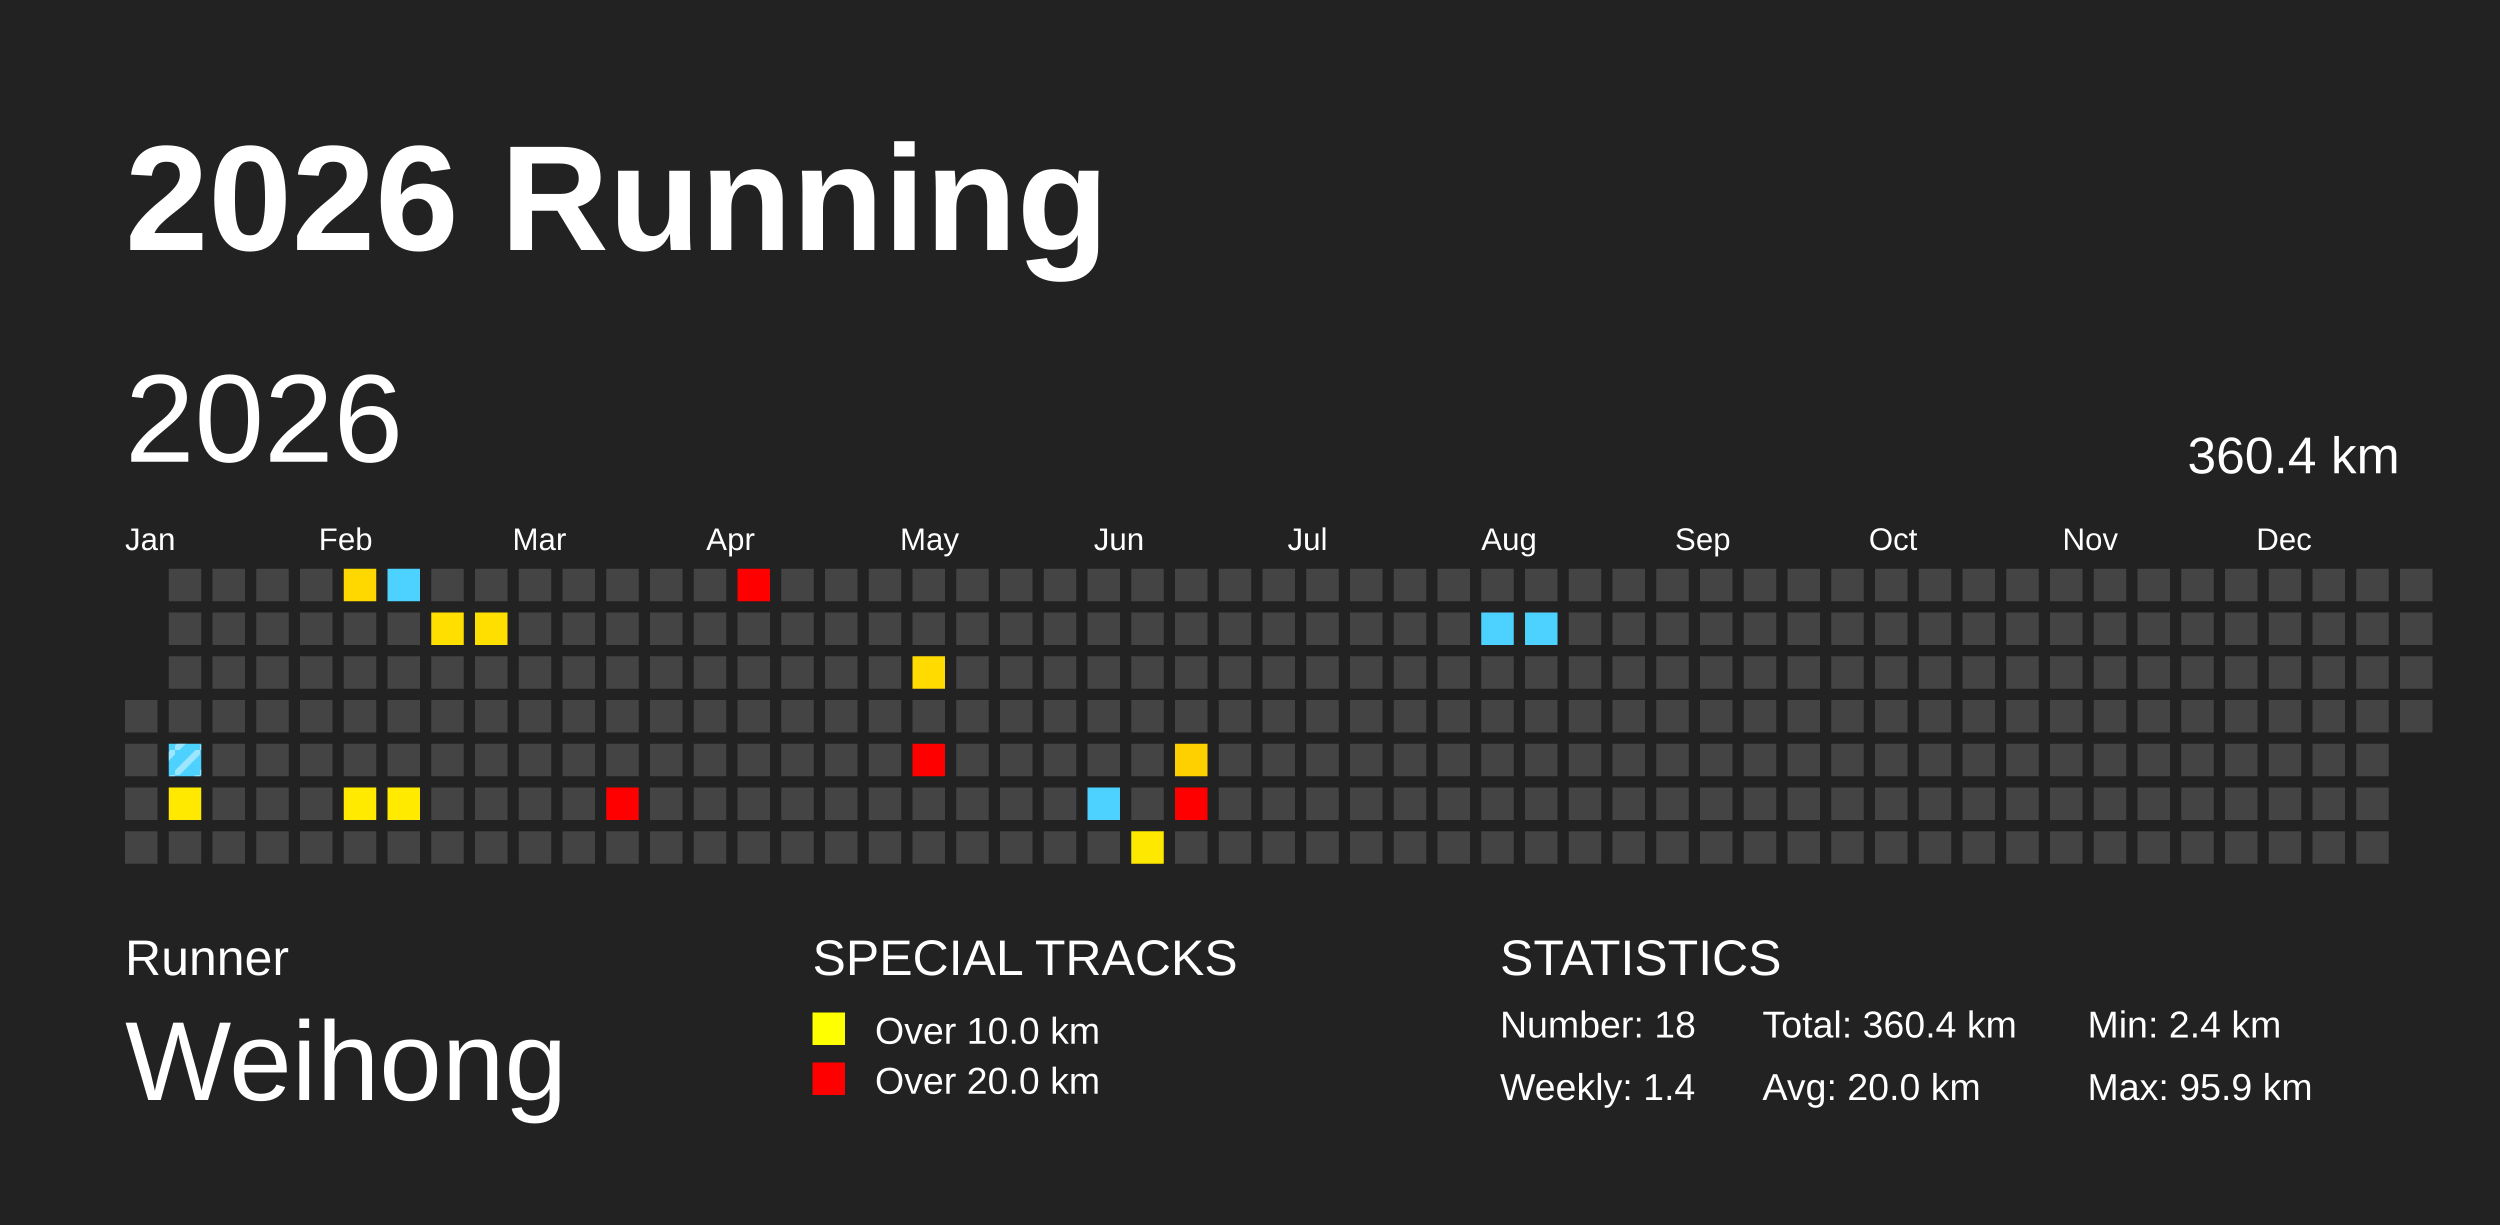
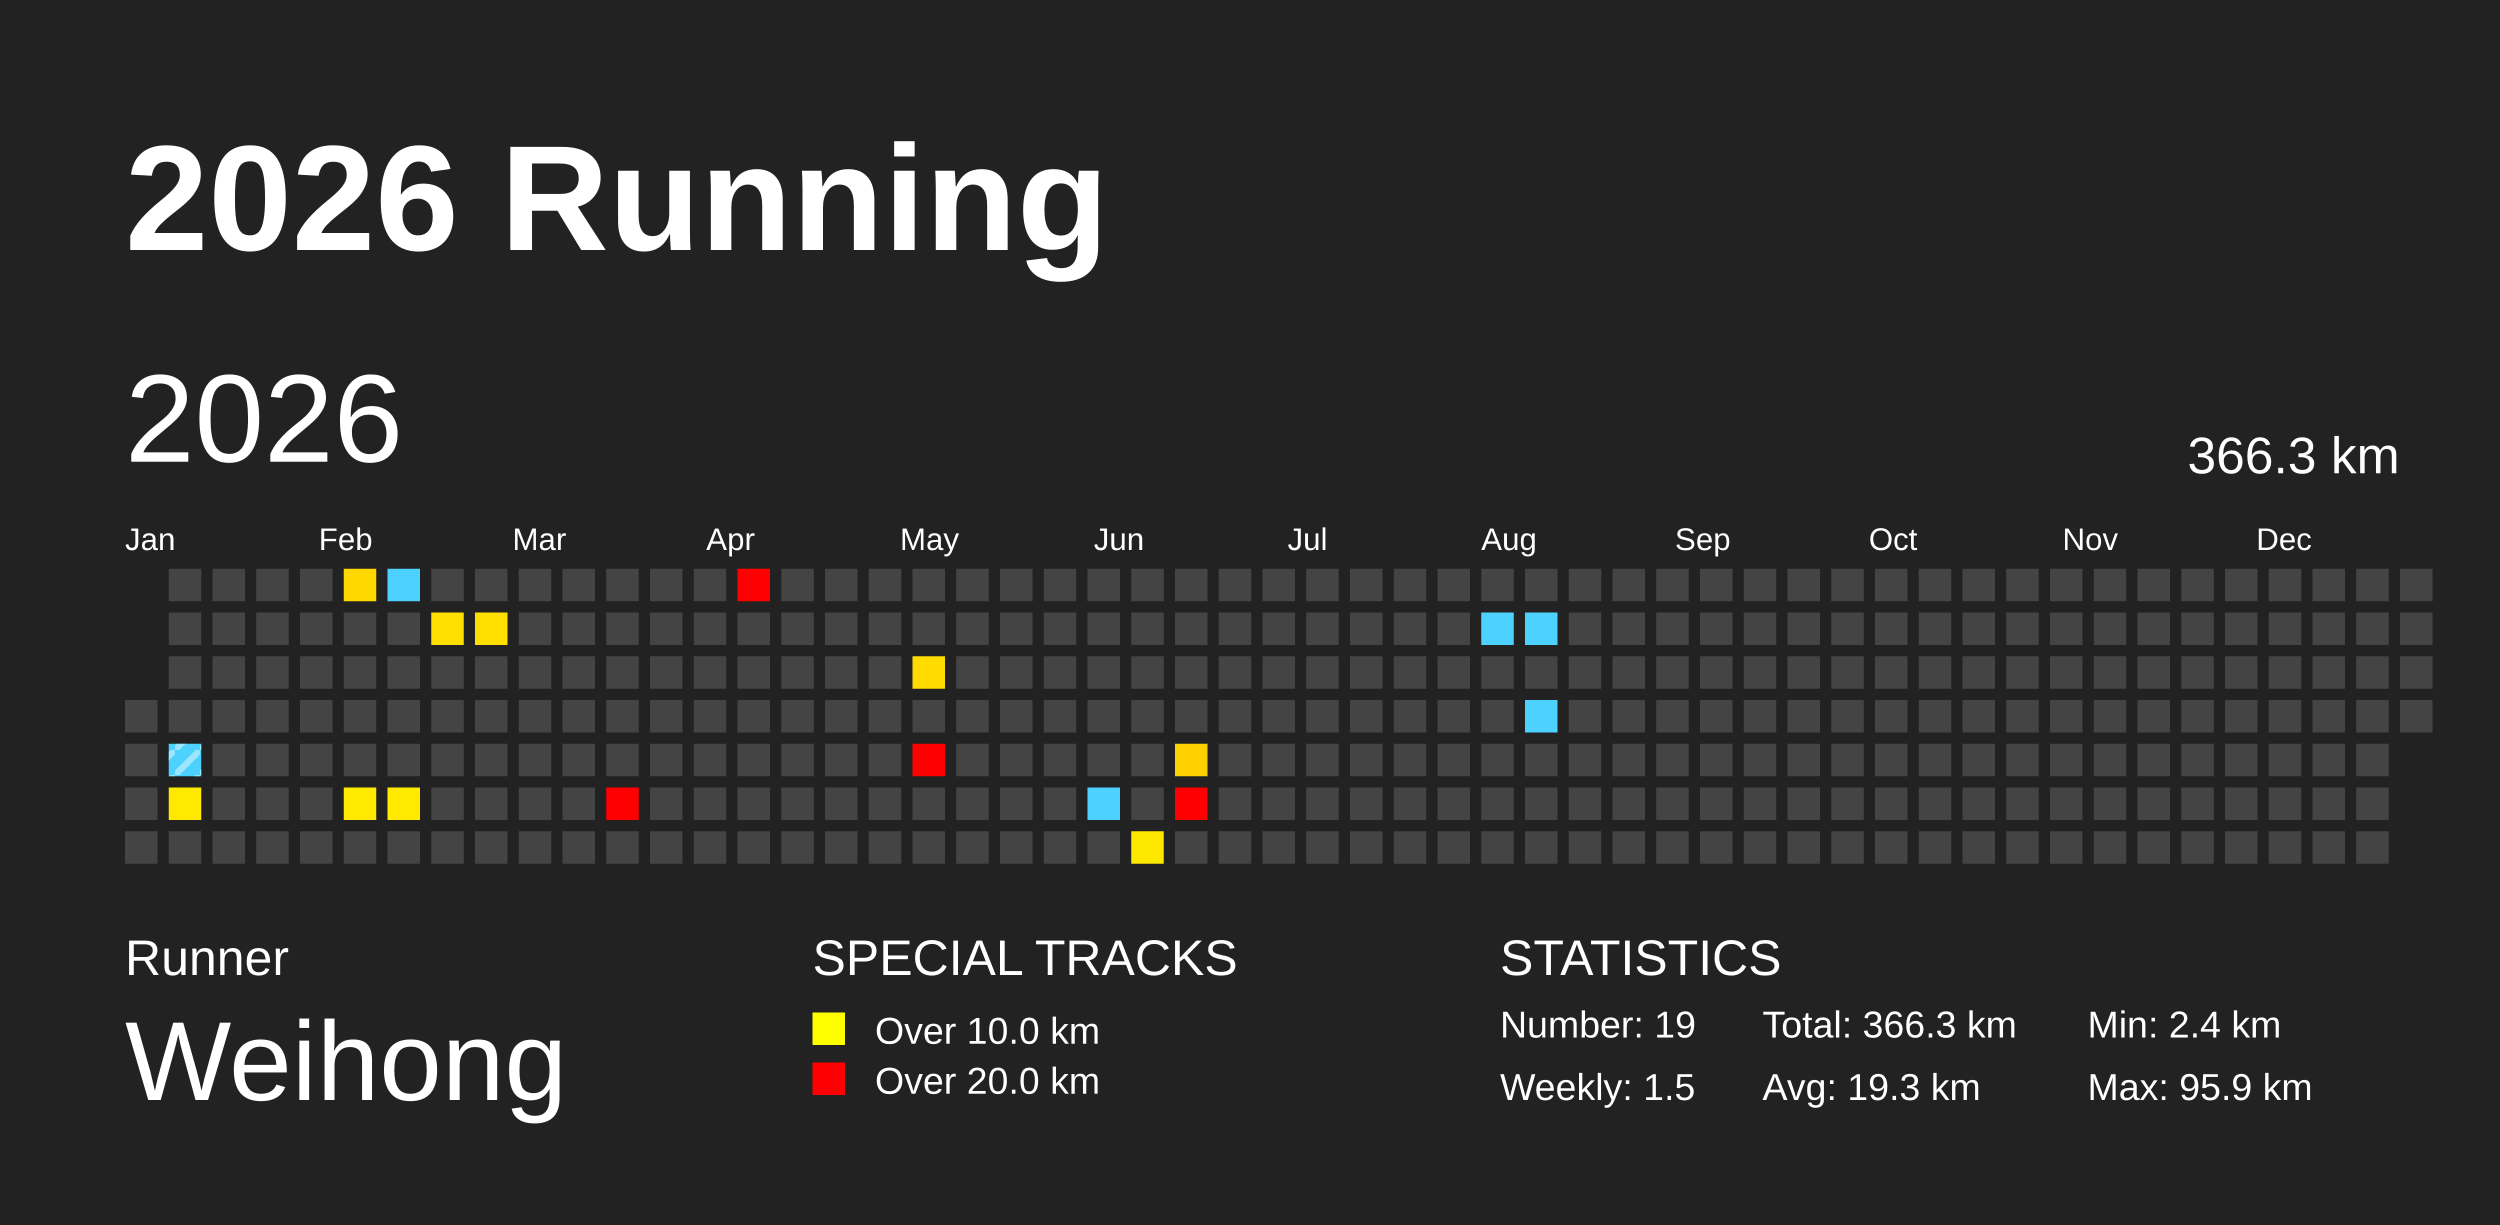
<svg xmlns="http://www.w3.org/2000/svg" baseProfile="full" height="98mm" version="1.1" viewBox="0,0,200,98" width="200mm">
  <defs>
    <pattern height="2" id="indoor-stripe" patternUnits="userSpaceOnUse" width="2">
      <line stroke="white" stroke-opacity="0.45" stroke-width="0.5" x1="0" x2="2" y1="2" y2="0" />
    </pattern>
  </defs>
  <rect fill="#222222" height="98" width="200" x="0" y="0" />
  <text fill="#FFFFFF" style="font-size:12px; font-family:Arial; font-weight:bold;" x="10" y="20">2026 Running</text>
  <text fill="#FFFFFF" style="font-size:4px; font-family:Arial" x="10" y="78">Runner</text>
  <text fill="#FFFFFF" style="font-size:9px; font-family:Arial" x="10" y="88">Weihong</text>
  <text fill="#FFFFFF" style="font-size:4px; font-family:Arial" x="65" y="78">SPECIAL TRACKS</text>
  <rect fill="yellow" height="2.6" width="2.6" x="65" y="81" />
  <text fill="#FFFFFF" style="font-size:3px; font-family:Arial" x="70" y="83.5">Over 10.0 km</text>
  <rect fill="red" height="2.6" width="2.6" x="65" y="85" />
  <text fill="#FFFFFF" style="font-size:3px; font-family:Arial" x="70" y="87.5">Over 20.0 km</text>
  <text fill="#FFFFFF" style="font-size:4px; font-family:Arial" x="120" y="78">STATISTICS</text>
-   <text fill="#FFFFFF" style="font-size:3px; font-family:Arial" x="120" y="83">Number: 18</text>
-   <text fill="#FFFFFF" style="font-size:3px; font-family:Arial" x="120" y="88">Weekly: 1.4</text>
-   <text fill="#FFFFFF" style="font-size:3px; font-family:Arial" x="141" y="83">Total: 360.4 km</text>
-   <text fill="#FFFFFF" style="font-size:3px; font-family:Arial" x="141" y="88">Avg: 20.0 km</text>
+   <text fill="#FFFFFF" style="font-size:3px; font-family:Arial" x="120" y="83">Number: 19</text>
+   <text fill="#FFFFFF" style="font-size:3px; font-family:Arial" x="120" y="88">Weekly: 1.5</text>
+   <text fill="#FFFFFF" style="font-size:3px; font-family:Arial" x="141" y="83">Total: 366.3 km</text>
+   <text fill="#FFFFFF" style="font-size:3px; font-family:Arial" x="141" y="88">Avg: 19.3 km</text>
  <text fill="#FFFFFF" style="font-size:3px; font-family:Arial" x="167" y="83">Min: 2.4 km</text>
  <text fill="#FFFFFF" style="font-size:3px; font-family:Arial" x="167" y="88">Max: 95.9 km</text>
  <text dominant-baseline="hanging" fill="#FFFFFF" style="font-size:10.0px; font-family:Arial;" x="10" y="30">2026</text>
-   <text dominant-baseline="hanging" fill="#FFFFFF" style="font-size:4.125px; font-family:Arial;" x="175" y="35">360.4 km</text>
+   <text dominant-baseline="hanging" fill="#FFFFFF" style="font-size:4.125px; font-family:Arial;" x="175" y="35">366.3 km</text>
  <text fill="#FFFFFF" style="font-size:2.5px; font-family:Arial" x="10.0" y="44">Jan</text>
  <text fill="#FFFFFF" style="font-size:2.5px; font-family:Arial" x="25.5" y="44">Feb</text>
  <text fill="#FFFFFF" style="font-size:2.5px; font-family:Arial" x="41.0" y="44">Mar</text>
  <text fill="#FFFFFF" style="font-size:2.5px; font-family:Arial" x="56.5" y="44">Apr</text>
  <text fill="#FFFFFF" style="font-size:2.5px; font-family:Arial" x="72.0" y="44">May</text>
  <text fill="#FFFFFF" style="font-size:2.5px; font-family:Arial" x="87.5" y="44">Jun</text>
  <text fill="#FFFFFF" style="font-size:2.5px; font-family:Arial" x="103.0" y="44">Jul</text>
  <text fill="#FFFFFF" style="font-size:2.5px; font-family:Arial" x="118.5" y="44">Aug</text>
  <text fill="#FFFFFF" style="font-size:2.5px; font-family:Arial" x="134.0" y="44">Sep</text>
  <text fill="#FFFFFF" style="font-size:2.5px; font-family:Arial" x="149.5" y="44">Oct</text>
  <text fill="#FFFFFF" style="font-size:2.5px; font-family:Arial" x="165.0" y="44">Nov</text>
  <text fill="#FFFFFF" style="font-size:2.5px; font-family:Arial" x="180.5" y="44">Dec</text>
  <rect fill="#444444" height="2.6" width="2.6" x="10.0" y="56.0" />
  <rect fill="#444444" height="2.6" width="2.6" x="10.0" y="59.5" />
  <rect fill="#444444" height="2.6" width="2.6" x="10.0" y="63.0" />
  <rect fill="#444444" height="2.6" width="2.6" x="10.0" y="66.5" />
  <rect fill="#444444" height="2.6" width="2.6" x="13.5" y="45.5" />
  <rect fill="#444444" height="2.6" width="2.6" x="13.5" y="49.0" />
  <rect fill="#444444" height="2.6" width="2.6" x="13.5" y="52.5" />
  <rect fill="#444444" height="2.6" width="2.6" x="13.5" y="56.0" />
  <rect fill="#4dd2ff" height="2.6" width="2.6" x="13.5" y="59.5" />
  <rect fill="url(#indoor-stripe)" height="2.6" style="pointer-events: none;" width="2.6" x="13.5" y="59.5" />
  <rect fill="#ffe900" height="2.6" width="2.6" x="13.5" y="63.0" />
  <rect fill="#444444" height="2.6" width="2.6" x="13.5" y="66.5" />
  <rect fill="#444444" height="2.6" width="2.6" x="17.0" y="45.5" />
  <rect fill="#444444" height="2.6" width="2.6" x="17.0" y="49.0" />
  <rect fill="#444444" height="2.6" width="2.6" x="17.0" y="52.5" />
  <rect fill="#444444" height="2.6" width="2.6" x="17.0" y="56.0" />
  <rect fill="#444444" height="2.6" width="2.6" x="17.0" y="59.5" />
  <rect fill="#444444" height="2.6" width="2.6" x="17.0" y="63.0" />
  <rect fill="#444444" height="2.6" width="2.6" x="17.0" y="66.5" />
  <rect fill="#444444" height="2.6" width="2.6" x="20.5" y="45.5" />
  <rect fill="#444444" height="2.6" width="2.6" x="20.5" y="49.0" />
  <rect fill="#444444" height="2.6" width="2.6" x="20.5" y="52.5" />
  <rect fill="#444444" height="2.6" width="2.6" x="20.5" y="56.0" />
  <rect fill="#444444" height="2.6" width="2.6" x="20.5" y="59.5" />
  <rect fill="#444444" height="2.6" width="2.6" x="20.5" y="63.0" />
  <rect fill="#444444" height="2.6" width="2.6" x="20.5" y="66.5" />
  <rect fill="#444444" height="2.6" width="2.6" x="24.0" y="45.5" />
  <rect fill="#444444" height="2.6" width="2.6" x="24.0" y="49.0" />
  <rect fill="#444444" height="2.6" width="2.6" x="24.0" y="52.5" />
  <rect fill="#444444" height="2.6" width="2.6" x="24.0" y="56.0" />
  <rect fill="#444444" height="2.6" width="2.6" x="24.0" y="59.5" />
  <rect fill="#444444" height="2.6" width="2.6" x="24.0" y="63.0" />
  <rect fill="#444444" height="2.6" width="2.6" x="24.0" y="66.5" />
  <rect fill="#ffd800" height="2.6" width="2.6" x="27.5" y="45.5" />
  <rect fill="#444444" height="2.6" width="2.6" x="27.5" y="49.0" />
  <rect fill="#444444" height="2.6" width="2.6" x="27.5" y="52.5" />
  <rect fill="#444444" height="2.6" width="2.6" x="27.5" y="56.0" />
  <rect fill="#444444" height="2.6" width="2.6" x="27.5" y="59.5" />
  <rect fill="#ffea00" height="2.6" width="2.6" x="27.5" y="63.0" />
  <rect fill="#444444" height="2.6" width="2.6" x="27.5" y="66.5" />
  <rect fill="#4dd2ff" height="2.6" width="2.6" x="31.0" y="45.5" />
  <rect fill="#444444" height="2.6" width="2.6" x="31.0" y="49.0" />
  <rect fill="#444444" height="2.6" width="2.6" x="31.0" y="52.5" />
  <rect fill="#444444" height="2.6" width="2.6" x="31.0" y="56.0" />
  <rect fill="#444444" height="2.6" width="2.6" x="31.0" y="59.5" />
  <rect fill="#ffea00" height="2.6" width="2.6" x="31.0" y="63.0" />
  <rect fill="#444444" height="2.6" width="2.6" x="31.0" y="66.5" />
  <rect fill="#444444" height="2.6" width="2.6" x="34.5" y="45.5" />
  <rect fill="#ffdf00" height="2.6" width="2.6" x="34.5" y="49.0" />
  <rect fill="#444444" height="2.6" width="2.6" x="34.5" y="52.5" />
  <rect fill="#444444" height="2.6" width="2.6" x="34.5" y="56.0" />
  <rect fill="#444444" height="2.6" width="2.6" x="34.5" y="59.5" />
  <rect fill="#444444" height="2.6" width="2.6" x="34.5" y="63.0" />
  <rect fill="#444444" height="2.6" width="2.6" x="34.5" y="66.5" />
  <rect fill="#444444" height="2.6" width="2.6" x="38.0" y="45.5" />
  <rect fill="#ffdf00" height="2.6" width="2.6" x="38.0" y="49.0" />
  <rect fill="#444444" height="2.6" width="2.6" x="38.0" y="52.5" />
  <rect fill="#444444" height="2.6" width="2.6" x="38.0" y="56.0" />
  <rect fill="#444444" height="2.6" width="2.6" x="38.0" y="59.5" />
  <rect fill="#444444" height="2.6" width="2.6" x="38.0" y="63.0" />
  <rect fill="#444444" height="2.6" width="2.6" x="38.0" y="66.5" />
  <rect fill="#444444" height="2.6" width="2.6" x="41.5" y="45.5" />
  <rect fill="#444444" height="2.6" width="2.6" x="41.5" y="49.0" />
  <rect fill="#444444" height="2.6" width="2.6" x="41.5" y="52.5" />
  <rect fill="#444444" height="2.6" width="2.6" x="41.5" y="56.0" />
  <rect fill="#444444" height="2.6" width="2.6" x="41.5" y="59.5" />
  <rect fill="#444444" height="2.6" width="2.6" x="41.5" y="63.0" />
  <rect fill="#444444" height="2.6" width="2.6" x="41.5" y="66.5" />
  <rect fill="#444444" height="2.6" width="2.6" x="45.0" y="45.5" />
  <rect fill="#444444" height="2.6" width="2.6" x="45.0" y="49.0" />
  <rect fill="#444444" height="2.6" width="2.6" x="45.0" y="52.5" />
  <rect fill="#444444" height="2.6" width="2.6" x="45.0" y="56.0" />
  <rect fill="#444444" height="2.6" width="2.6" x="45.0" y="59.5" />
  <rect fill="#444444" height="2.6" width="2.6" x="45.0" y="63.0" />
  <rect fill="#444444" height="2.6" width="2.6" x="45.0" y="66.5" />
  <rect fill="#444444" height="2.6" width="2.6" x="48.5" y="45.5" />
  <rect fill="#444444" height="2.6" width="2.6" x="48.5" y="49.0" />
  <rect fill="#444444" height="2.6" width="2.6" x="48.5" y="52.5" />
  <rect fill="#444444" height="2.6" width="2.6" x="48.5" y="56.0" />
  <rect fill="#444444" height="2.6" width="2.6" x="48.5" y="59.5" />
  <rect fill="red" height="2.6" width="2.6" x="48.5" y="63.0" />
  <rect fill="#444444" height="2.6" width="2.6" x="48.5" y="66.5" />
  <rect fill="#444444" height="2.6" width="2.6" x="52.0" y="45.5" />
  <rect fill="#444444" height="2.6" width="2.6" x="52.0" y="49.0" />
  <rect fill="#444444" height="2.6" width="2.6" x="52.0" y="52.5" />
  <rect fill="#444444" height="2.6" width="2.6" x="52.0" y="56.0" />
  <rect fill="#444444" height="2.6" width="2.6" x="52.0" y="59.5" />
  <rect fill="#444444" height="2.6" width="2.6" x="52.0" y="63.0" />
  <rect fill="#444444" height="2.6" width="2.6" x="52.0" y="66.5" />
  <rect fill="#444444" height="2.6" width="2.6" x="55.5" y="45.5" />
  <rect fill="#444444" height="2.6" width="2.6" x="55.5" y="49.0" />
  <rect fill="#444444" height="2.6" width="2.6" x="55.5" y="52.5" />
  <rect fill="#444444" height="2.6" width="2.6" x="55.5" y="56.0" />
  <rect fill="#444444" height="2.6" width="2.6" x="55.5" y="59.5" />
  <rect fill="#444444" height="2.6" width="2.6" x="55.5" y="63.0" />
  <rect fill="#444444" height="2.6" width="2.6" x="55.5" y="66.5" />
  <rect fill="red" height="2.6" width="2.6" x="59.0" y="45.5" />
  <rect fill="#444444" height="2.6" width="2.6" x="59.0" y="49.0" />
  <rect fill="#444444" height="2.6" width="2.6" x="59.0" y="52.5" />
  <rect fill="#444444" height="2.6" width="2.6" x="59.0" y="56.0" />
  <rect fill="#444444" height="2.6" width="2.6" x="59.0" y="59.5" />
  <rect fill="#444444" height="2.6" width="2.6" x="59.0" y="63.0" />
  <rect fill="#444444" height="2.6" width="2.6" x="59.0" y="66.5" />
  <rect fill="#444444" height="2.6" width="2.6" x="62.5" y="45.5" />
  <rect fill="#444444" height="2.6" width="2.6" x="62.5" y="49.0" />
  <rect fill="#444444" height="2.6" width="2.6" x="62.5" y="52.5" />
  <rect fill="#444444" height="2.6" width="2.6" x="62.5" y="56.0" />
  <rect fill="#444444" height="2.6" width="2.6" x="62.5" y="59.5" />
  <rect fill="#444444" height="2.6" width="2.6" x="62.5" y="63.0" />
  <rect fill="#444444" height="2.6" width="2.6" x="62.5" y="66.5" />
  <rect fill="#444444" height="2.6" width="2.6" x="66.0" y="45.5" />
  <rect fill="#444444" height="2.6" width="2.6" x="66.0" y="49.0" />
  <rect fill="#444444" height="2.6" width="2.6" x="66.0" y="52.5" />
  <rect fill="#444444" height="2.6" width="2.6" x="66.0" y="56.0" />
  <rect fill="#444444" height="2.6" width="2.6" x="66.0" y="59.5" />
  <rect fill="#444444" height="2.6" width="2.6" x="66.0" y="63.0" />
  <rect fill="#444444" height="2.6" width="2.6" x="66.0" y="66.5" />
  <rect fill="#444444" height="2.6" width="2.6" x="69.5" y="45.5" />
  <rect fill="#444444" height="2.6" width="2.6" x="69.5" y="49.0" />
  <rect fill="#444444" height="2.6" width="2.6" x="69.5" y="52.5" />
  <rect fill="#444444" height="2.6" width="2.6" x="69.5" y="56.0" />
  <rect fill="#444444" height="2.6" width="2.6" x="69.5" y="59.5" />
  <rect fill="#444444" height="2.6" width="2.6" x="69.5" y="63.0" />
  <rect fill="#444444" height="2.6" width="2.6" x="69.5" y="66.5" />
  <rect fill="#444444" height="2.6" width="2.6" x="73.0" y="45.5" />
  <rect fill="#444444" height="2.6" width="2.6" x="73.0" y="49.0" />
  <rect fill="#ffdb00" height="2.6" width="2.6" x="73.0" y="52.5" />
  <rect fill="#444444" height="2.6" width="2.6" x="73.0" y="56.0" />
  <rect fill="red" height="2.6" width="2.6" x="73.0" y="59.5" />
  <rect fill="#444444" height="2.6" width="2.6" x="73.0" y="63.0" />
  <rect fill="#444444" height="2.6" width="2.6" x="73.0" y="66.5" />
  <rect fill="#444444" height="2.6" width="2.6" x="76.5" y="45.5" />
  <rect fill="#444444" height="2.6" width="2.6" x="76.5" y="49.0" />
  <rect fill="#444444" height="2.6" width="2.6" x="76.5" y="52.5" />
  <rect fill="#444444" height="2.6" width="2.6" x="76.5" y="56.0" />
  <rect fill="#444444" height="2.6" width="2.6" x="76.5" y="59.5" />
  <rect fill="#444444" height="2.6" width="2.6" x="76.5" y="63.0" />
  <rect fill="#444444" height="2.6" width="2.6" x="76.5" y="66.5" />
  <rect fill="#444444" height="2.6" width="2.6" x="80.0" y="45.5" />
  <rect fill="#444444" height="2.6" width="2.6" x="80.0" y="49.0" />
  <rect fill="#444444" height="2.6" width="2.6" x="80.0" y="52.5" />
  <rect fill="#444444" height="2.6" width="2.6" x="80.0" y="56.0" />
  <rect fill="#444444" height="2.6" width="2.6" x="80.0" y="59.5" />
  <rect fill="#444444" height="2.6" width="2.6" x="80.0" y="63.0" />
  <rect fill="#444444" height="2.6" width="2.6" x="80.0" y="66.5" />
  <rect fill="#444444" height="2.6" width="2.6" x="83.5" y="45.5" />
  <rect fill="#444444" height="2.6" width="2.6" x="83.5" y="49.0" />
  <rect fill="#444444" height="2.6" width="2.6" x="83.5" y="52.5" />
  <rect fill="#444444" height="2.6" width="2.6" x="83.5" y="56.0" />
  <rect fill="#444444" height="2.6" width="2.6" x="83.5" y="59.5" />
  <rect fill="#444444" height="2.6" width="2.6" x="83.5" y="63.0" />
  <rect fill="#444444" height="2.6" width="2.6" x="83.5" y="66.5" />
  <rect fill="#444444" height="2.6" width="2.6" x="87.0" y="45.5" />
  <rect fill="#444444" height="2.6" width="2.6" x="87.0" y="49.0" />
  <rect fill="#444444" height="2.6" width="2.6" x="87.0" y="52.5" />
  <rect fill="#444444" height="2.6" width="2.6" x="87.0" y="56.0" />
  <rect fill="#444444" height="2.6" width="2.6" x="87.0" y="59.5" />
  <rect fill="#4dd2ff" height="2.6" width="2.6" x="87.0" y="63.0" />
  <rect fill="#444444" height="2.6" width="2.6" x="87.0" y="66.5" />
  <rect fill="#444444" height="2.6" width="2.6" x="90.5" y="45.5" />
  <rect fill="#444444" height="2.6" width="2.6" x="90.5" y="49.0" />
  <rect fill="#444444" height="2.6" width="2.6" x="90.5" y="52.5" />
  <rect fill="#444444" height="2.6" width="2.6" x="90.5" y="56.0" />
  <rect fill="#444444" height="2.6" width="2.6" x="90.5" y="59.5" />
  <rect fill="#444444" height="2.6" width="2.6" x="90.5" y="63.0" />
  <rect fill="#ffe800" height="2.6" width="2.6" x="90.5" y="66.5" />
  <rect fill="#444444" height="2.6" width="2.6" x="94.0" y="45.5" />
  <rect fill="#444444" height="2.6" width="2.6" x="94.0" y="49.0" />
  <rect fill="#444444" height="2.6" width="2.6" x="94.0" y="52.5" />
  <rect fill="#444444" height="2.6" width="2.6" x="94.0" y="56.0" />
  <rect fill="#ffd000" height="2.6" width="2.6" x="94.0" y="59.5" />
  <rect fill="red" height="2.6" width="2.6" x="94.0" y="63.0" />
  <rect fill="#444444" height="2.6" width="2.6" x="94.0" y="66.5" />
  <rect fill="#444444" height="2.6" width="2.6" x="97.5" y="45.5" />
  <rect fill="#444444" height="2.6" width="2.6" x="97.5" y="49.0" />
  <rect fill="#444444" height="2.6" width="2.6" x="97.5" y="52.5" />
  <rect fill="#444444" height="2.6" width="2.6" x="97.5" y="56.0" />
  <rect fill="#444444" height="2.6" width="2.6" x="97.5" y="59.5" />
  <rect fill="#444444" height="2.6" width="2.6" x="97.5" y="63.0" />
  <rect fill="#444444" height="2.6" width="2.6" x="97.5" y="66.5" />
  <rect fill="#444444" height="2.6" width="2.6" x="101.0" y="45.5" />
  <rect fill="#444444" height="2.6" width="2.6" x="101.0" y="49.0" />
  <rect fill="#444444" height="2.6" width="2.6" x="101.0" y="52.5" />
  <rect fill="#444444" height="2.6" width="2.6" x="101.0" y="56.0" />
  <rect fill="#444444" height="2.6" width="2.6" x="101.0" y="59.5" />
  <rect fill="#444444" height="2.6" width="2.6" x="101.0" y="63.0" />
  <rect fill="#444444" height="2.6" width="2.6" x="101.0" y="66.5" />
  <rect fill="#444444" height="2.6" width="2.6" x="104.5" y="45.5" />
  <rect fill="#444444" height="2.6" width="2.6" x="104.5" y="49.0" />
  <rect fill="#444444" height="2.6" width="2.6" x="104.5" y="52.5" />
  <rect fill="#444444" height="2.6" width="2.6" x="104.5" y="56.0" />
  <rect fill="#444444" height="2.6" width="2.6" x="104.5" y="59.5" />
  <rect fill="#444444" height="2.6" width="2.6" x="104.5" y="63.0" />
  <rect fill="#444444" height="2.6" width="2.6" x="104.5" y="66.5" />
  <rect fill="#444444" height="2.6" width="2.6" x="108.0" y="45.5" />
  <rect fill="#444444" height="2.6" width="2.6" x="108.0" y="49.0" />
  <rect fill="#444444" height="2.6" width="2.6" x="108.0" y="52.5" />
  <rect fill="#444444" height="2.6" width="2.6" x="108.0" y="56.0" />
  <rect fill="#444444" height="2.6" width="2.6" x="108.0" y="59.5" />
  <rect fill="#444444" height="2.6" width="2.6" x="108.0" y="63.0" />
  <rect fill="#444444" height="2.6" width="2.6" x="108.0" y="66.5" />
  <rect fill="#444444" height="2.6" width="2.6" x="111.5" y="45.5" />
  <rect fill="#444444" height="2.6" width="2.6" x="111.5" y="49.0" />
  <rect fill="#444444" height="2.6" width="2.6" x="111.5" y="52.5" />
  <rect fill="#444444" height="2.6" width="2.6" x="111.5" y="56.0" />
  <rect fill="#444444" height="2.6" width="2.6" x="111.5" y="59.5" />
  <rect fill="#444444" height="2.6" width="2.6" x="111.5" y="63.0" />
  <rect fill="#444444" height="2.6" width="2.6" x="111.5" y="66.5" />
  <rect fill="#444444" height="2.6" width="2.6" x="115.0" y="45.5" />
  <rect fill="#444444" height="2.6" width="2.6" x="115.0" y="49.0" />
  <rect fill="#444444" height="2.6" width="2.6" x="115.0" y="52.5" />
  <rect fill="#444444" height="2.6" width="2.6" x="115.0" y="56.0" />
  <rect fill="#444444" height="2.6" width="2.6" x="115.0" y="59.5" />
  <rect fill="#444444" height="2.6" width="2.6" x="115.0" y="63.0" />
  <rect fill="#444444" height="2.6" width="2.6" x="115.0" y="66.5" />
  <rect fill="#444444" height="2.6" width="2.6" x="118.5" y="45.5" />
  <rect fill="#4dd2ff" height="2.6" width="2.6" x="118.5" y="49.0" />
  <rect fill="#444444" height="2.6" width="2.6" x="118.5" y="52.5" />
  <rect fill="#444444" height="2.6" width="2.6" x="118.5" y="56.0" />
  <rect fill="#444444" height="2.6" width="2.6" x="118.5" y="59.5" />
  <rect fill="#444444" height="2.6" width="2.6" x="118.5" y="63.0" />
  <rect fill="#444444" height="2.6" width="2.6" x="118.5" y="66.5" />
  <rect fill="#444444" height="2.6" width="2.6" x="122.0" y="45.5" />
  <rect fill="#4dd2ff" height="2.6" width="2.6" x="122.0" y="49.0" />
  <rect fill="#444444" height="2.6" width="2.6" x="122.0" y="52.5" />
-   <rect fill="#444444" height="2.6" width="2.6" x="122.0" y="56.0" />
+   <rect fill="#4dd2ff" height="2.6" width="2.6" x="122.0" y="56.0" />
  <rect fill="#444444" height="2.6" width="2.6" x="122.0" y="59.5" />
  <rect fill="#444444" height="2.6" width="2.6" x="122.0" y="63.0" />
  <rect fill="#444444" height="2.6" width="2.6" x="122.0" y="66.5" />
  <rect fill="#444444" height="2.6" width="2.6" x="125.5" y="45.5" />
  <rect fill="#444444" height="2.6" width="2.6" x="125.5" y="49.0" />
  <rect fill="#444444" height="2.6" width="2.6" x="125.5" y="52.5" />
  <rect fill="#444444" height="2.6" width="2.6" x="125.5" y="56.0" />
  <rect fill="#444444" height="2.6" width="2.6" x="125.5" y="59.5" />
  <rect fill="#444444" height="2.6" width="2.6" x="125.5" y="63.0" />
  <rect fill="#444444" height="2.6" width="2.6" x="125.5" y="66.5" />
  <rect fill="#444444" height="2.6" width="2.6" x="129.0" y="45.5" />
  <rect fill="#444444" height="2.6" width="2.6" x="129.0" y="49.0" />
  <rect fill="#444444" height="2.6" width="2.6" x="129.0" y="52.5" />
  <rect fill="#444444" height="2.6" width="2.6" x="129.0" y="56.0" />
  <rect fill="#444444" height="2.6" width="2.6" x="129.0" y="59.5" />
  <rect fill="#444444" height="2.6" width="2.6" x="129.0" y="63.0" />
  <rect fill="#444444" height="2.6" width="2.6" x="129.0" y="66.5" />
  <rect fill="#444444" height="2.6" width="2.6" x="132.5" y="45.5" />
  <rect fill="#444444" height="2.6" width="2.6" x="132.5" y="49.0" />
  <rect fill="#444444" height="2.6" width="2.6" x="132.5" y="52.5" />
  <rect fill="#444444" height="2.6" width="2.6" x="132.5" y="56.0" />
  <rect fill="#444444" height="2.6" width="2.6" x="132.5" y="59.5" />
  <rect fill="#444444" height="2.6" width="2.6" x="132.5" y="63.0" />
  <rect fill="#444444" height="2.6" width="2.6" x="132.5" y="66.5" />
  <rect fill="#444444" height="2.6" width="2.6" x="136.0" y="45.5" />
  <rect fill="#444444" height="2.6" width="2.6" x="136.0" y="49.0" />
  <rect fill="#444444" height="2.6" width="2.6" x="136.0" y="52.5" />
  <rect fill="#444444" height="2.6" width="2.6" x="136.0" y="56.0" />
  <rect fill="#444444" height="2.6" width="2.6" x="136.0" y="59.5" />
  <rect fill="#444444" height="2.6" width="2.6" x="136.0" y="63.0" />
  <rect fill="#444444" height="2.6" width="2.6" x="136.0" y="66.5" />
  <rect fill="#444444" height="2.6" width="2.6" x="139.5" y="45.5" />
  <rect fill="#444444" height="2.6" width="2.6" x="139.5" y="49.0" />
  <rect fill="#444444" height="2.6" width="2.6" x="139.5" y="52.5" />
  <rect fill="#444444" height="2.6" width="2.6" x="139.5" y="56.0" />
  <rect fill="#444444" height="2.6" width="2.6" x="139.5" y="59.5" />
  <rect fill="#444444" height="2.6" width="2.6" x="139.5" y="63.0" />
  <rect fill="#444444" height="2.6" width="2.6" x="139.5" y="66.5" />
  <rect fill="#444444" height="2.6" width="2.6" x="143.0" y="45.5" />
  <rect fill="#444444" height="2.6" width="2.6" x="143.0" y="49.0" />
  <rect fill="#444444" height="2.6" width="2.6" x="143.0" y="52.5" />
  <rect fill="#444444" height="2.6" width="2.6" x="143.0" y="56.0" />
  <rect fill="#444444" height="2.6" width="2.6" x="143.0" y="59.5" />
  <rect fill="#444444" height="2.6" width="2.6" x="143.0" y="63.0" />
  <rect fill="#444444" height="2.6" width="2.6" x="143.0" y="66.5" />
  <rect fill="#444444" height="2.6" width="2.6" x="146.5" y="45.5" />
  <rect fill="#444444" height="2.6" width="2.6" x="146.5" y="49.0" />
  <rect fill="#444444" height="2.6" width="2.6" x="146.5" y="52.5" />
  <rect fill="#444444" height="2.6" width="2.6" x="146.5" y="56.0" />
  <rect fill="#444444" height="2.6" width="2.6" x="146.5" y="59.5" />
  <rect fill="#444444" height="2.6" width="2.6" x="146.5" y="63.0" />
  <rect fill="#444444" height="2.6" width="2.6" x="146.5" y="66.5" />
  <rect fill="#444444" height="2.6" width="2.6" x="150.0" y="45.5" />
  <rect fill="#444444" height="2.6" width="2.6" x="150.0" y="49.0" />
  <rect fill="#444444" height="2.6" width="2.6" x="150.0" y="52.5" />
  <rect fill="#444444" height="2.6" width="2.6" x="150.0" y="56.0" />
  <rect fill="#444444" height="2.6" width="2.6" x="150.0" y="59.5" />
  <rect fill="#444444" height="2.6" width="2.6" x="150.0" y="63.0" />
  <rect fill="#444444" height="2.6" width="2.6" x="150.0" y="66.5" />
  <rect fill="#444444" height="2.6" width="2.6" x="153.5" y="45.5" />
  <rect fill="#444444" height="2.6" width="2.6" x="153.5" y="49.0" />
  <rect fill="#444444" height="2.6" width="2.6" x="153.5" y="52.5" />
  <rect fill="#444444" height="2.6" width="2.6" x="153.5" y="56.0" />
  <rect fill="#444444" height="2.6" width="2.6" x="153.5" y="59.5" />
  <rect fill="#444444" height="2.6" width="2.6" x="153.5" y="63.0" />
  <rect fill="#444444" height="2.6" width="2.6" x="153.5" y="66.5" />
  <rect fill="#444444" height="2.6" width="2.6" x="157.0" y="45.5" />
  <rect fill="#444444" height="2.6" width="2.6" x="157.0" y="49.0" />
  <rect fill="#444444" height="2.6" width="2.6" x="157.0" y="52.5" />
  <rect fill="#444444" height="2.6" width="2.6" x="157.0" y="56.0" />
  <rect fill="#444444" height="2.6" width="2.6" x="157.0" y="59.5" />
  <rect fill="#444444" height="2.6" width="2.6" x="157.0" y="63.0" />
  <rect fill="#444444" height="2.6" width="2.6" x="157.0" y="66.5" />
  <rect fill="#444444" height="2.6" width="2.6" x="160.5" y="45.5" />
  <rect fill="#444444" height="2.6" width="2.6" x="160.5" y="49.0" />
  <rect fill="#444444" height="2.6" width="2.6" x="160.5" y="52.5" />
  <rect fill="#444444" height="2.6" width="2.6" x="160.5" y="56.0" />
  <rect fill="#444444" height="2.6" width="2.6" x="160.5" y="59.5" />
  <rect fill="#444444" height="2.6" width="2.6" x="160.5" y="63.0" />
  <rect fill="#444444" height="2.6" width="2.6" x="160.5" y="66.5" />
  <rect fill="#444444" height="2.6" width="2.6" x="164.0" y="45.5" />
  <rect fill="#444444" height="2.6" width="2.6" x="164.0" y="49.0" />
  <rect fill="#444444" height="2.6" width="2.6" x="164.0" y="52.5" />
  <rect fill="#444444" height="2.6" width="2.6" x="164.0" y="56.0" />
  <rect fill="#444444" height="2.6" width="2.6" x="164.0" y="59.5" />
  <rect fill="#444444" height="2.6" width="2.6" x="164.0" y="63.0" />
  <rect fill="#444444" height="2.6" width="2.6" x="164.0" y="66.5" />
  <rect fill="#444444" height="2.6" width="2.6" x="167.5" y="45.5" />
  <rect fill="#444444" height="2.6" width="2.6" x="167.5" y="49.0" />
  <rect fill="#444444" height="2.6" width="2.6" x="167.5" y="52.5" />
  <rect fill="#444444" height="2.6" width="2.6" x="167.5" y="56.0" />
  <rect fill="#444444" height="2.6" width="2.6" x="167.5" y="59.5" />
  <rect fill="#444444" height="2.6" width="2.6" x="167.5" y="63.0" />
  <rect fill="#444444" height="2.6" width="2.6" x="167.5" y="66.5" />
  <rect fill="#444444" height="2.6" width="2.6" x="171.0" y="45.5" />
  <rect fill="#444444" height="2.6" width="2.6" x="171.0" y="49.0" />
  <rect fill="#444444" height="2.6" width="2.6" x="171.0" y="52.5" />
  <rect fill="#444444" height="2.6" width="2.6" x="171.0" y="56.0" />
  <rect fill="#444444" height="2.6" width="2.6" x="171.0" y="59.5" />
  <rect fill="#444444" height="2.6" width="2.6" x="171.0" y="63.0" />
  <rect fill="#444444" height="2.6" width="2.6" x="171.0" y="66.5" />
  <rect fill="#444444" height="2.6" width="2.6" x="174.5" y="45.5" />
  <rect fill="#444444" height="2.6" width="2.6" x="174.5" y="49.0" />
  <rect fill="#444444" height="2.6" width="2.6" x="174.5" y="52.5" />
  <rect fill="#444444" height="2.6" width="2.6" x="174.5" y="56.0" />
  <rect fill="#444444" height="2.6" width="2.6" x="174.5" y="59.5" />
  <rect fill="#444444" height="2.6" width="2.6" x="174.5" y="63.0" />
  <rect fill="#444444" height="2.6" width="2.6" x="174.5" y="66.5" />
  <rect fill="#444444" height="2.6" width="2.6" x="178.0" y="45.5" />
  <rect fill="#444444" height="2.6" width="2.6" x="178.0" y="49.0" />
  <rect fill="#444444" height="2.6" width="2.6" x="178.0" y="52.5" />
  <rect fill="#444444" height="2.6" width="2.6" x="178.0" y="56.0" />
  <rect fill="#444444" height="2.6" width="2.6" x="178.0" y="59.5" />
  <rect fill="#444444" height="2.6" width="2.6" x="178.0" y="63.0" />
  <rect fill="#444444" height="2.6" width="2.6" x="178.0" y="66.5" />
  <rect fill="#444444" height="2.6" width="2.6" x="181.5" y="45.5" />
  <rect fill="#444444" height="2.6" width="2.6" x="181.5" y="49.0" />
  <rect fill="#444444" height="2.6" width="2.6" x="181.5" y="52.5" />
  <rect fill="#444444" height="2.6" width="2.6" x="181.5" y="56.0" />
  <rect fill="#444444" height="2.6" width="2.6" x="181.5" y="59.5" />
  <rect fill="#444444" height="2.6" width="2.6" x="181.5" y="63.0" />
  <rect fill="#444444" height="2.6" width="2.6" x="181.5" y="66.5" />
  <rect fill="#444444" height="2.6" width="2.6" x="185.0" y="45.5" />
  <rect fill="#444444" height="2.6" width="2.6" x="185.0" y="49.0" />
  <rect fill="#444444" height="2.6" width="2.6" x="185.0" y="52.5" />
  <rect fill="#444444" height="2.6" width="2.6" x="185.0" y="56.0" />
  <rect fill="#444444" height="2.6" width="2.6" x="185.0" y="59.5" />
  <rect fill="#444444" height="2.6" width="2.6" x="185.0" y="63.0" />
  <rect fill="#444444" height="2.6" width="2.6" x="185.0" y="66.5" />
  <rect fill="#444444" height="2.6" width="2.6" x="188.5" y="45.5" />
  <rect fill="#444444" height="2.6" width="2.6" x="188.5" y="49.0" />
  <rect fill="#444444" height="2.6" width="2.6" x="188.5" y="52.5" />
  <rect fill="#444444" height="2.6" width="2.6" x="188.5" y="56.0" />
  <rect fill="#444444" height="2.6" width="2.6" x="188.5" y="59.5" />
  <rect fill="#444444" height="2.6" width="2.6" x="188.5" y="63.0" />
  <rect fill="#444444" height="2.6" width="2.6" x="188.5" y="66.5" />
  <rect fill="#444444" height="2.6" width="2.6" x="192.0" y="45.5" />
  <rect fill="#444444" height="2.6" width="2.6" x="192.0" y="49.0" />
  <rect fill="#444444" height="2.6" width="2.6" x="192.0" y="52.5" />
  <rect fill="#444444" height="2.6" width="2.6" x="192.0" y="56.0" />
</svg>
